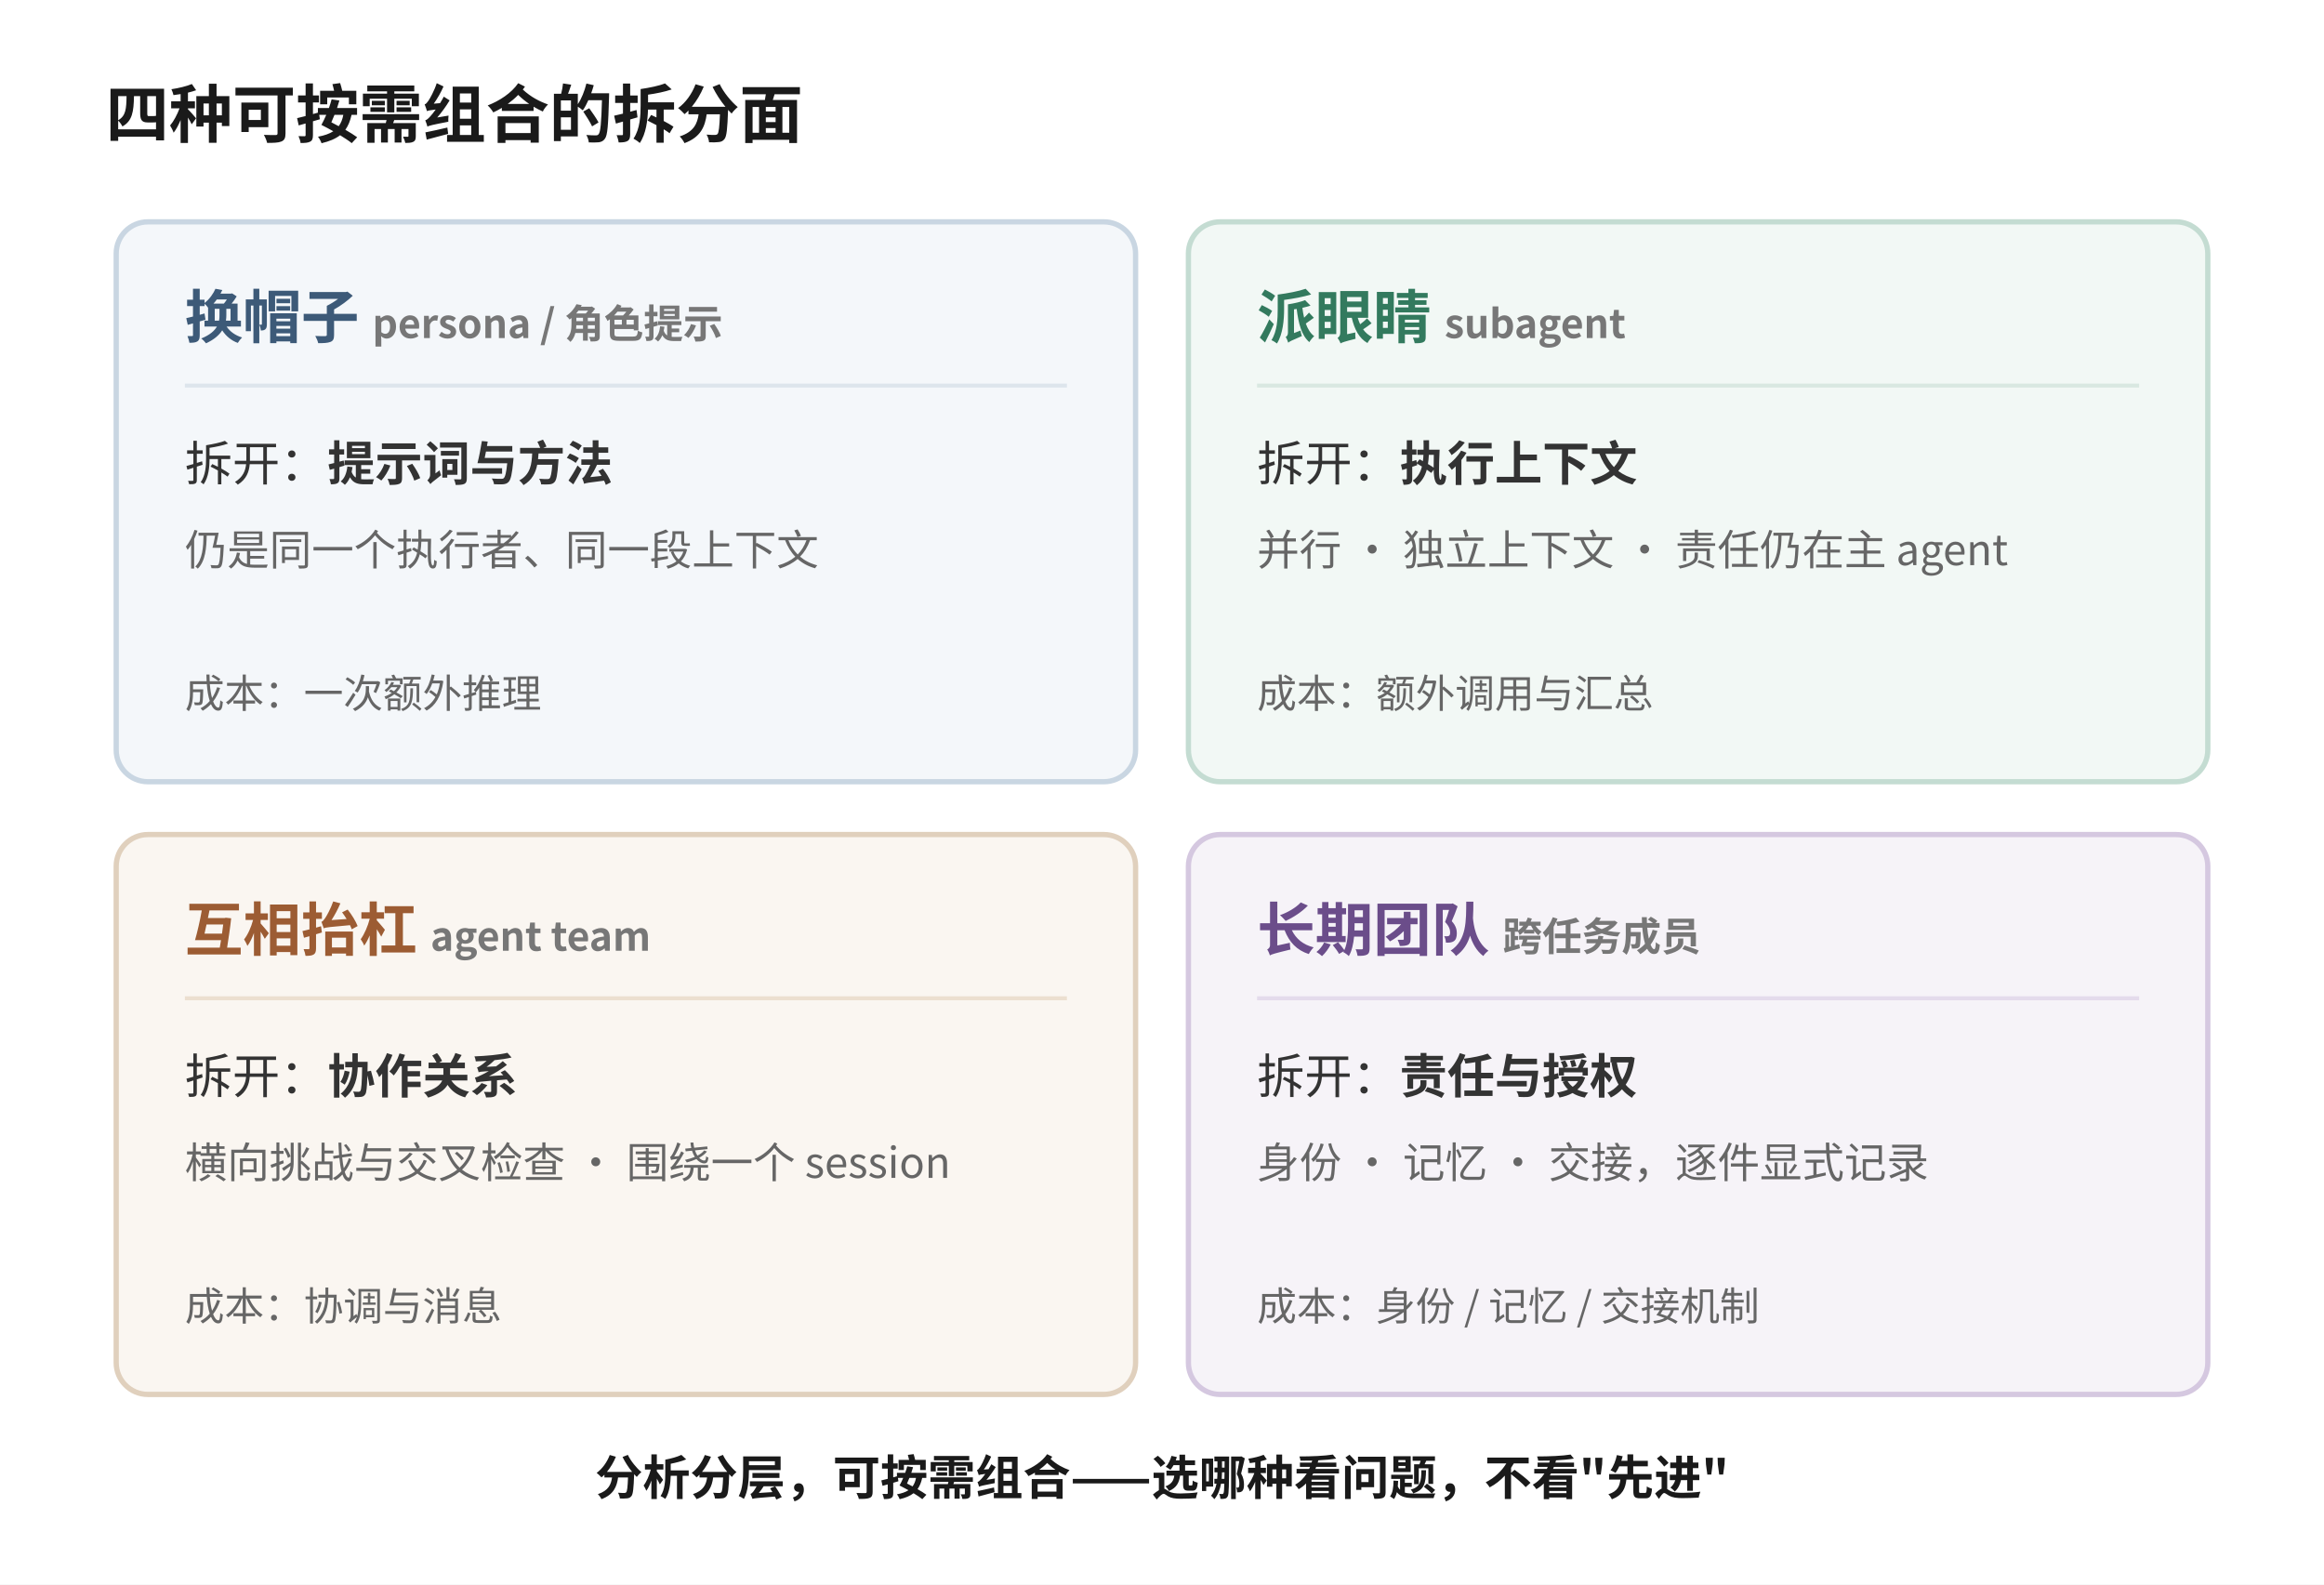
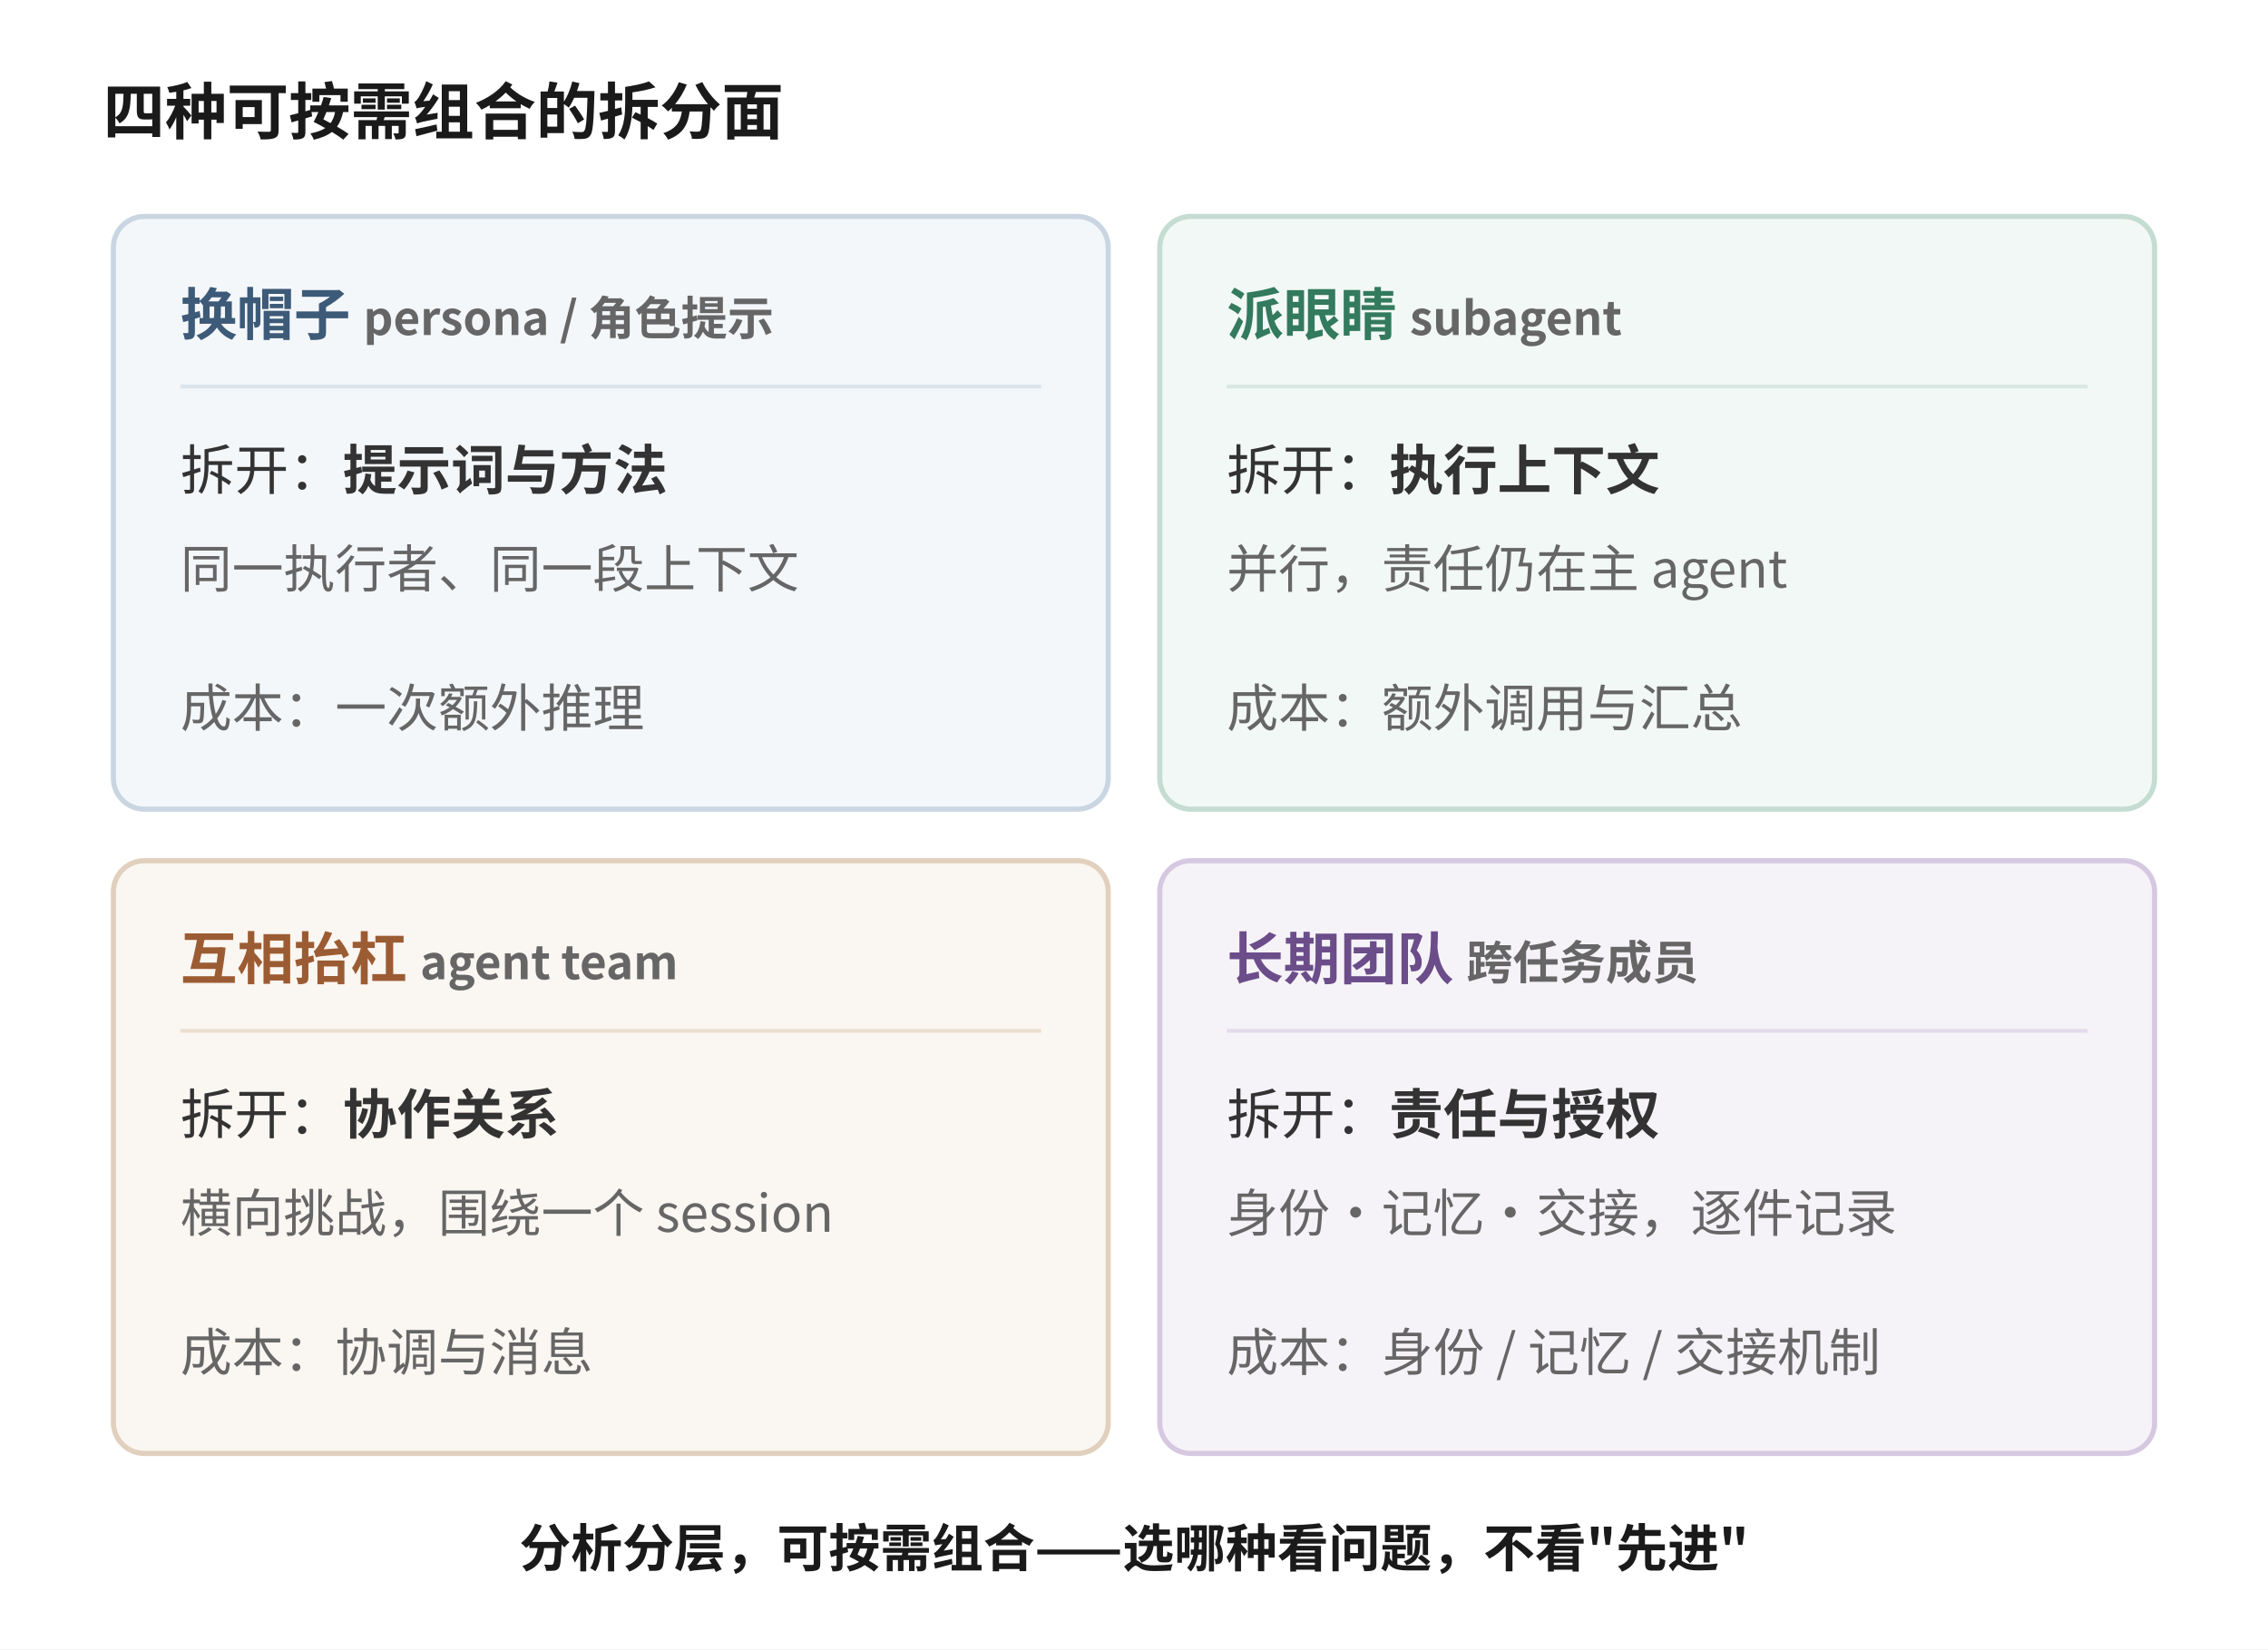
- <svg xmlns="http://www.w3.org/2000/svg" width="880" height="600" viewBox="0 0 880 600" font-family="PingFang SC, Noto Sans CJK SC, Helvetica Neue, sans-serif">
-   <rect width="880" height="600" fill="#ffffff" />
+ <svg xmlns="http://www.w3.org/2000/svg" width="880" height="640" viewBox="0 0 880 640" font-family="PingFang SC, Noto Sans CJK SC, Helvetica Neue, sans-serif">
+   <rect width="880" height="640" fill="#ffffff" />
  <text x="40" y="52" font-size="24" font-weight="600" fill="#1a1a1a">四种可按需组合的拆分面</text>
  <g>
-     <rect x="44" y="84" width="386" height="212" rx="12" fill="#f4f7fa" stroke="#c9d6e2" stroke-width="2" />
-     <text x="70" y="128" font-size="22" font-weight="600" fill="#3d5a78">换帽子 <tspan font-size="15" fill="#777777">persona / 角色提示</tspan>
+     <rect x="44" y="84" width="386" height="230" rx="12" fill="#f4f7fa" stroke="#c9d6e2" stroke-width="2" />
+     <text x="70" y="130" font-size="22" font-weight="600" fill="#3d5a78">换帽子 <tspan font-size="18" fill="#666666">persona / 角色提示</tspan>
    </text>
-     <line x1="70" y1="146" x2="404" y2="146" stroke="#dde5ec" stroke-width="1.5" />
-     <text x="70" y="182" font-size="18" fill="#333333">拆开：<tspan font-weight="600">提示词与方法</tspan>
+     <line x1="70" y1="150" x2="404" y2="150" stroke="#dde5ec" stroke-width="1.5" />
+     <text x="70" y="190" font-size="21" fill="#333333">拆开：<tspan font-weight="600">提示词与方法</tspan>
    </text>
-     <text x="70" y="214" font-size="16" fill="#666666">仍是同一个执行者、同一段上下文</text>
-     <text x="70" y="268" font-size="15" fill="#666666">成本：一次额外推理</text>
+     <text x="70" y="228" font-size="20" fill="#666666">同一执行者、同一段上下文</text>
+     <text x="70" y="282" font-size="20" fill="#666666">成本：一次额外推理</text>
  </g>
  <g>
-     <rect x="450" y="84" width="386" height="212" rx="12" fill="#f2f8f5" stroke="#c4dcd2" stroke-width="2" />
-     <text x="476" y="128" font-size="22" font-weight="600" fill="#337a5e">派眼睛 <tspan font-size="15" fill="#777777">subagent</tspan>
+     <rect x="450" y="84" width="386" height="230" rx="12" fill="#f2f8f5" stroke="#c4dcd2" stroke-width="2" />
+     <text x="476" y="130" font-size="22" font-weight="600" fill="#337a5e">派眼睛 <tspan font-size="18" fill="#666666">subagent</tspan>
    </text>
-     <line x1="476" y1="146" x2="810" y2="146" stroke="#d9e8e1" stroke-width="1.5" />
-     <text x="476" y="182" font-size="18" fill="#333333">拆开：<tspan font-weight="600">执行上下文</tspan>
+     <line x1="476" y1="150" x2="810" y2="150" stroke="#d9e8e1" stroke-width="1.5" />
+     <text x="476" y="190" font-size="21" fill="#333333">拆开：<tspan font-weight="600">执行上下文</tspan>
    </text>
-     <text x="476" y="214" font-size="16" fill="#666666">并行 · 独立上下文 · 责任仍在主 agent</text>
-     <text x="476" y="268" font-size="15" fill="#666666">成本：额外调用与汇总</text>
+     <text x="476" y="228" font-size="20" fill="#666666">并行，责任仍在主 agent</text>
+     <text x="476" y="282" font-size="20" fill="#666666">成本：额外调用与汇总</text>
  </g>
  <g>
-     <rect x="44" y="316" width="386" height="212" rx="12" fill="#faf6f1" stroke="#e0d0bd" stroke-width="2" />
-     <text x="70" y="360" font-size="22" font-weight="600" fill="#9c5c33">互相抬杠 <tspan font-size="15" fill="#777777">agent team</tspan>
+     <rect x="44" y="334" width="386" height="230" rx="12" fill="#faf6f1" stroke="#e0d0bd" stroke-width="2" />
+     <text x="70" y="380" font-size="22" font-weight="600" fill="#9c5c33">互相抬杠 <tspan font-size="18" fill="#666666">agent team</tspan>
    </text>
-     <line x1="70" y1="378" x2="404" y2="378" stroke="#ecdfd0" stroke-width="1.5" />
-     <text x="70" y="414" font-size="18" fill="#333333">拆开：<tspan font-weight="600">协作关系</tspan>
+     <line x1="70" y1="400" x2="404" y2="400" stroke="#ecdfd0" stroke-width="1.5" />
+     <text x="70" y="440" font-size="21" fill="#333333">拆开：<tspan font-weight="600">协作关系</tspan>
    </text>
-     <text x="70" y="446" font-size="16" fill="#666666">横向挑战与交叉检查 · 围绕一个 session</text>
-     <text x="70" y="500" font-size="15" fill="#666666">成本：协调与消息</text>
+     <text x="70" y="478" font-size="20" fill="#666666">横向挑战，围绕一个 session</text>
+     <text x="70" y="532" font-size="20" fill="#666666">成本：协调与消息</text>
  </g>
  <g>
-     <rect x="450" y="316" width="386" height="212" rx="12" fill="#f6f3f8" stroke="#d5c8e0" stroke-width="2" />
-     <text x="476" y="360" font-size="22" font-weight="600" fill="#6b4d8a">长期团队 <tspan font-size="15" fill="#777777">跨任务成员</tspan>
+     <rect x="450" y="334" width="386" height="230" rx="12" fill="#f6f3f8" stroke="#d5c8e0" stroke-width="2" />
+     <text x="476" y="380" font-size="22" font-weight="600" fill="#6b4d8a">长期团队 <tspan font-size="18" fill="#666666">跨任务成员</tspan>
    </text>
-     <line x1="476" y1="378" x2="810" y2="378" stroke="#e4dbec" stroke-width="1.5" />
-     <text x="476" y="414" font-size="18" fill="#333333">拆开：<tspan font-weight="600">责任与授权</tspan>
+     <line x1="476" y1="400" x2="810" y2="400" stroke="#e4dbec" stroke-width="1.5" />
+     <text x="476" y="440" font-size="21" fill="#333333">拆开：<tspan font-weight="600">责任与授权</tspan>
    </text>
-     <text x="476" y="446" font-size="16" fill="#666666">身份 · 记忆 · 交接，逐件显式记录</text>
-     <text x="476" y="500" font-size="15" fill="#666666">成本：身份 / 记忆 / 交接机制</text>
+     <text x="476" y="478" font-size="20" fill="#666666">身份·记忆·交接，逐件记录</text>
+     <text x="476" y="532" font-size="20" fill="#666666">成本：身份 / 记忆 / 交接机制</text>
  </g>
-   <text x="440" y="566" font-size="18" font-weight="600" fill="#1a1a1a" text-anchor="middle">分析分层，可按需组合——选哪种看问题，不看"先进"</text>
+   <text x="440" y="608" font-size="20" font-weight="600" fill="#1a1a1a" text-anchor="middle">分析分层，可按需组合——选哪种看问题，不看"先进"</text>
</svg>
